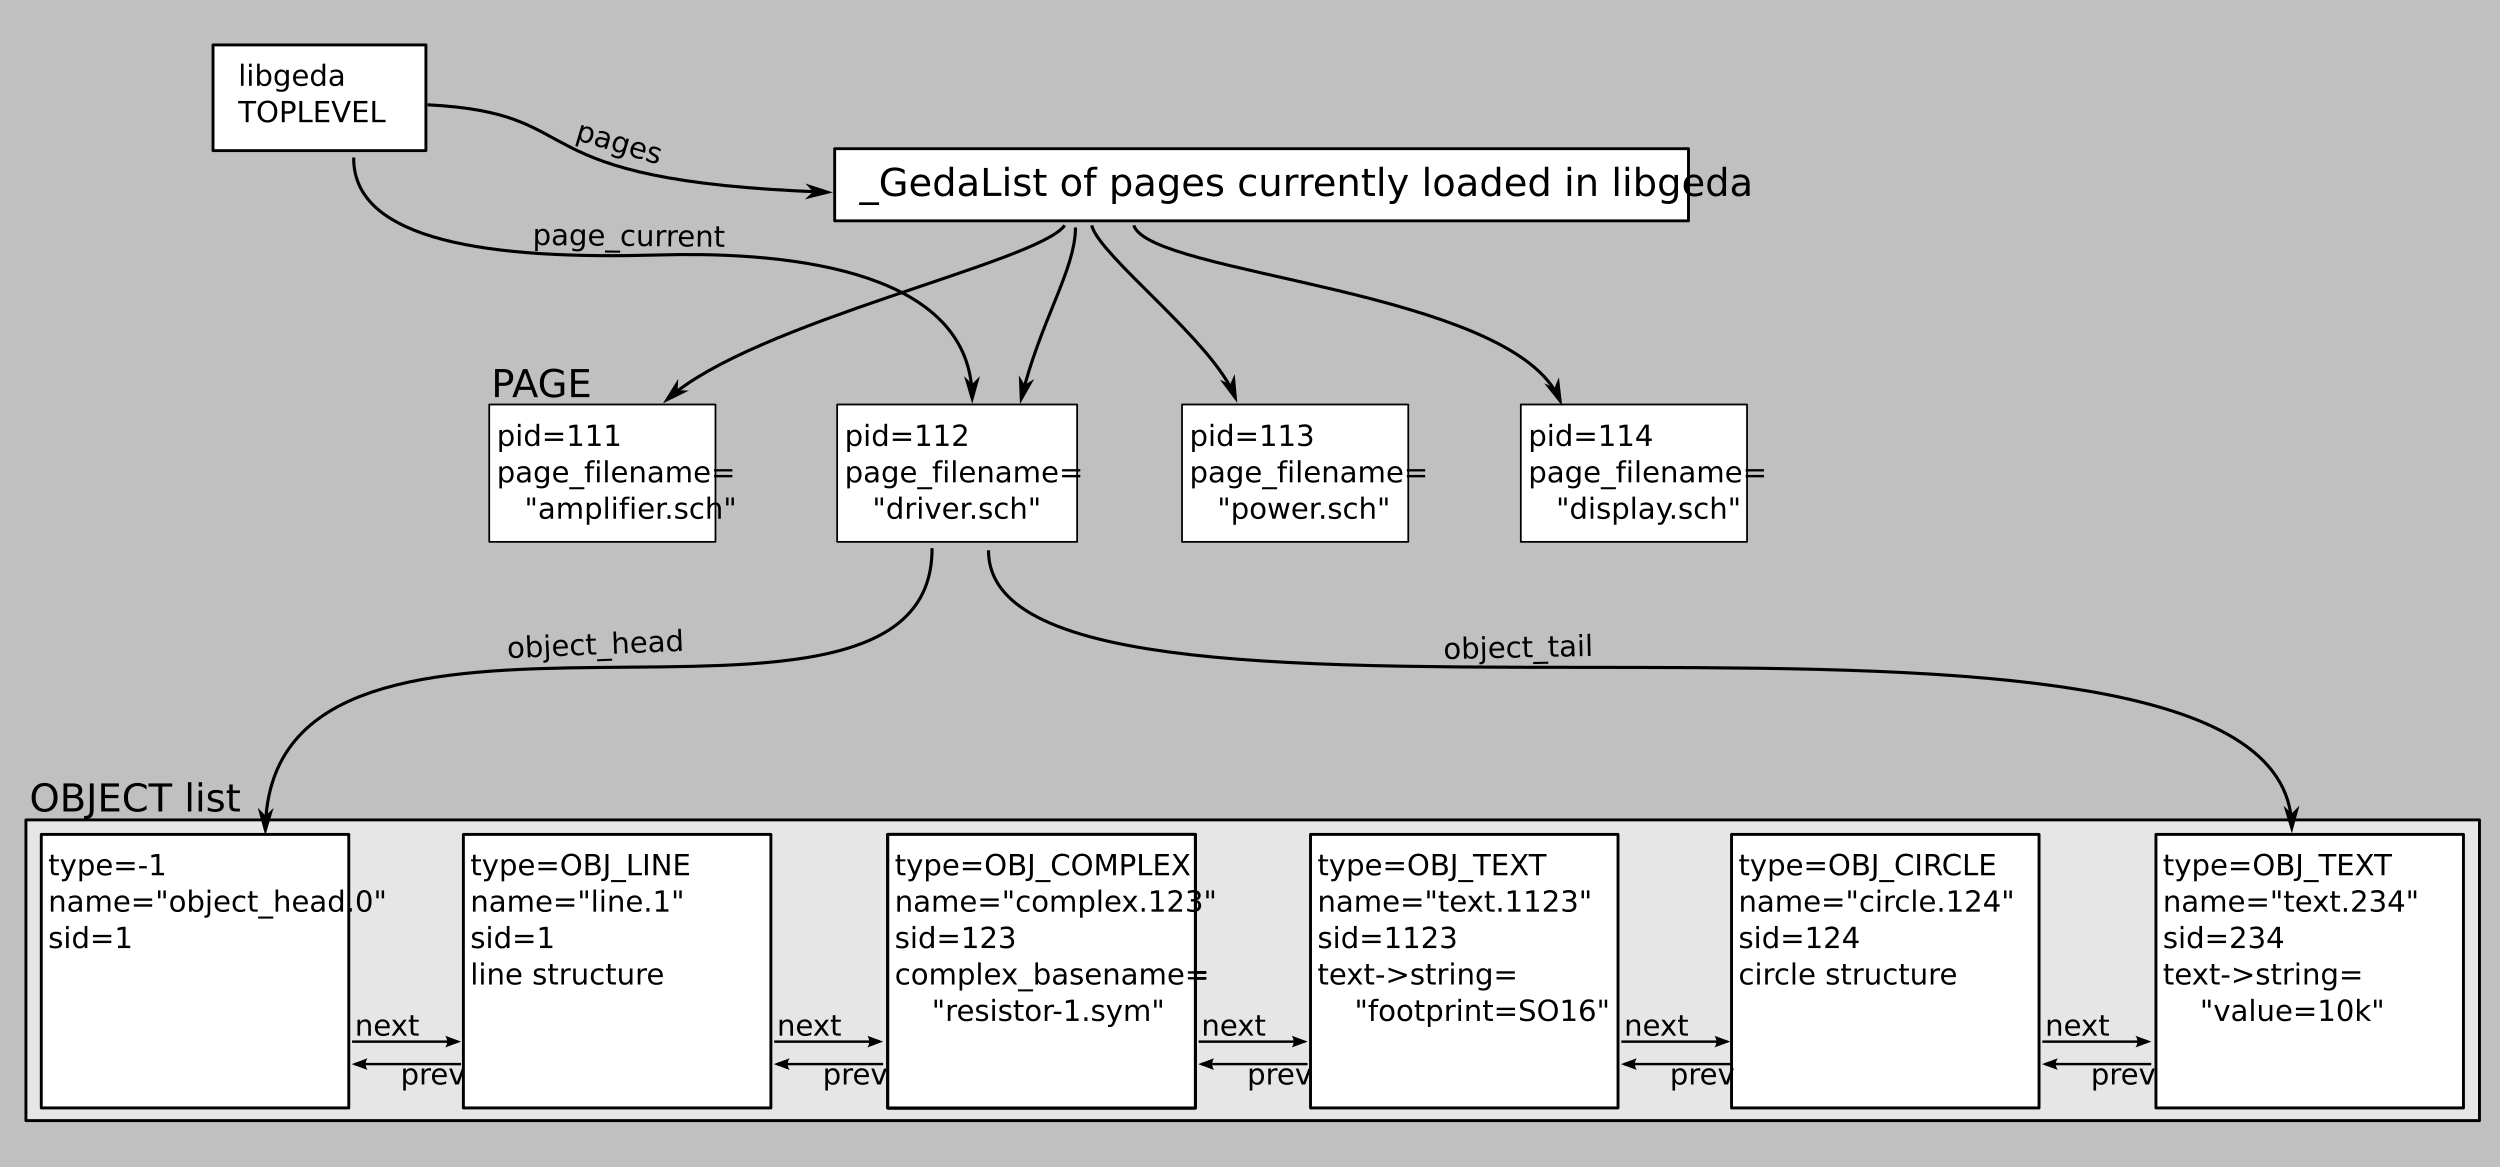
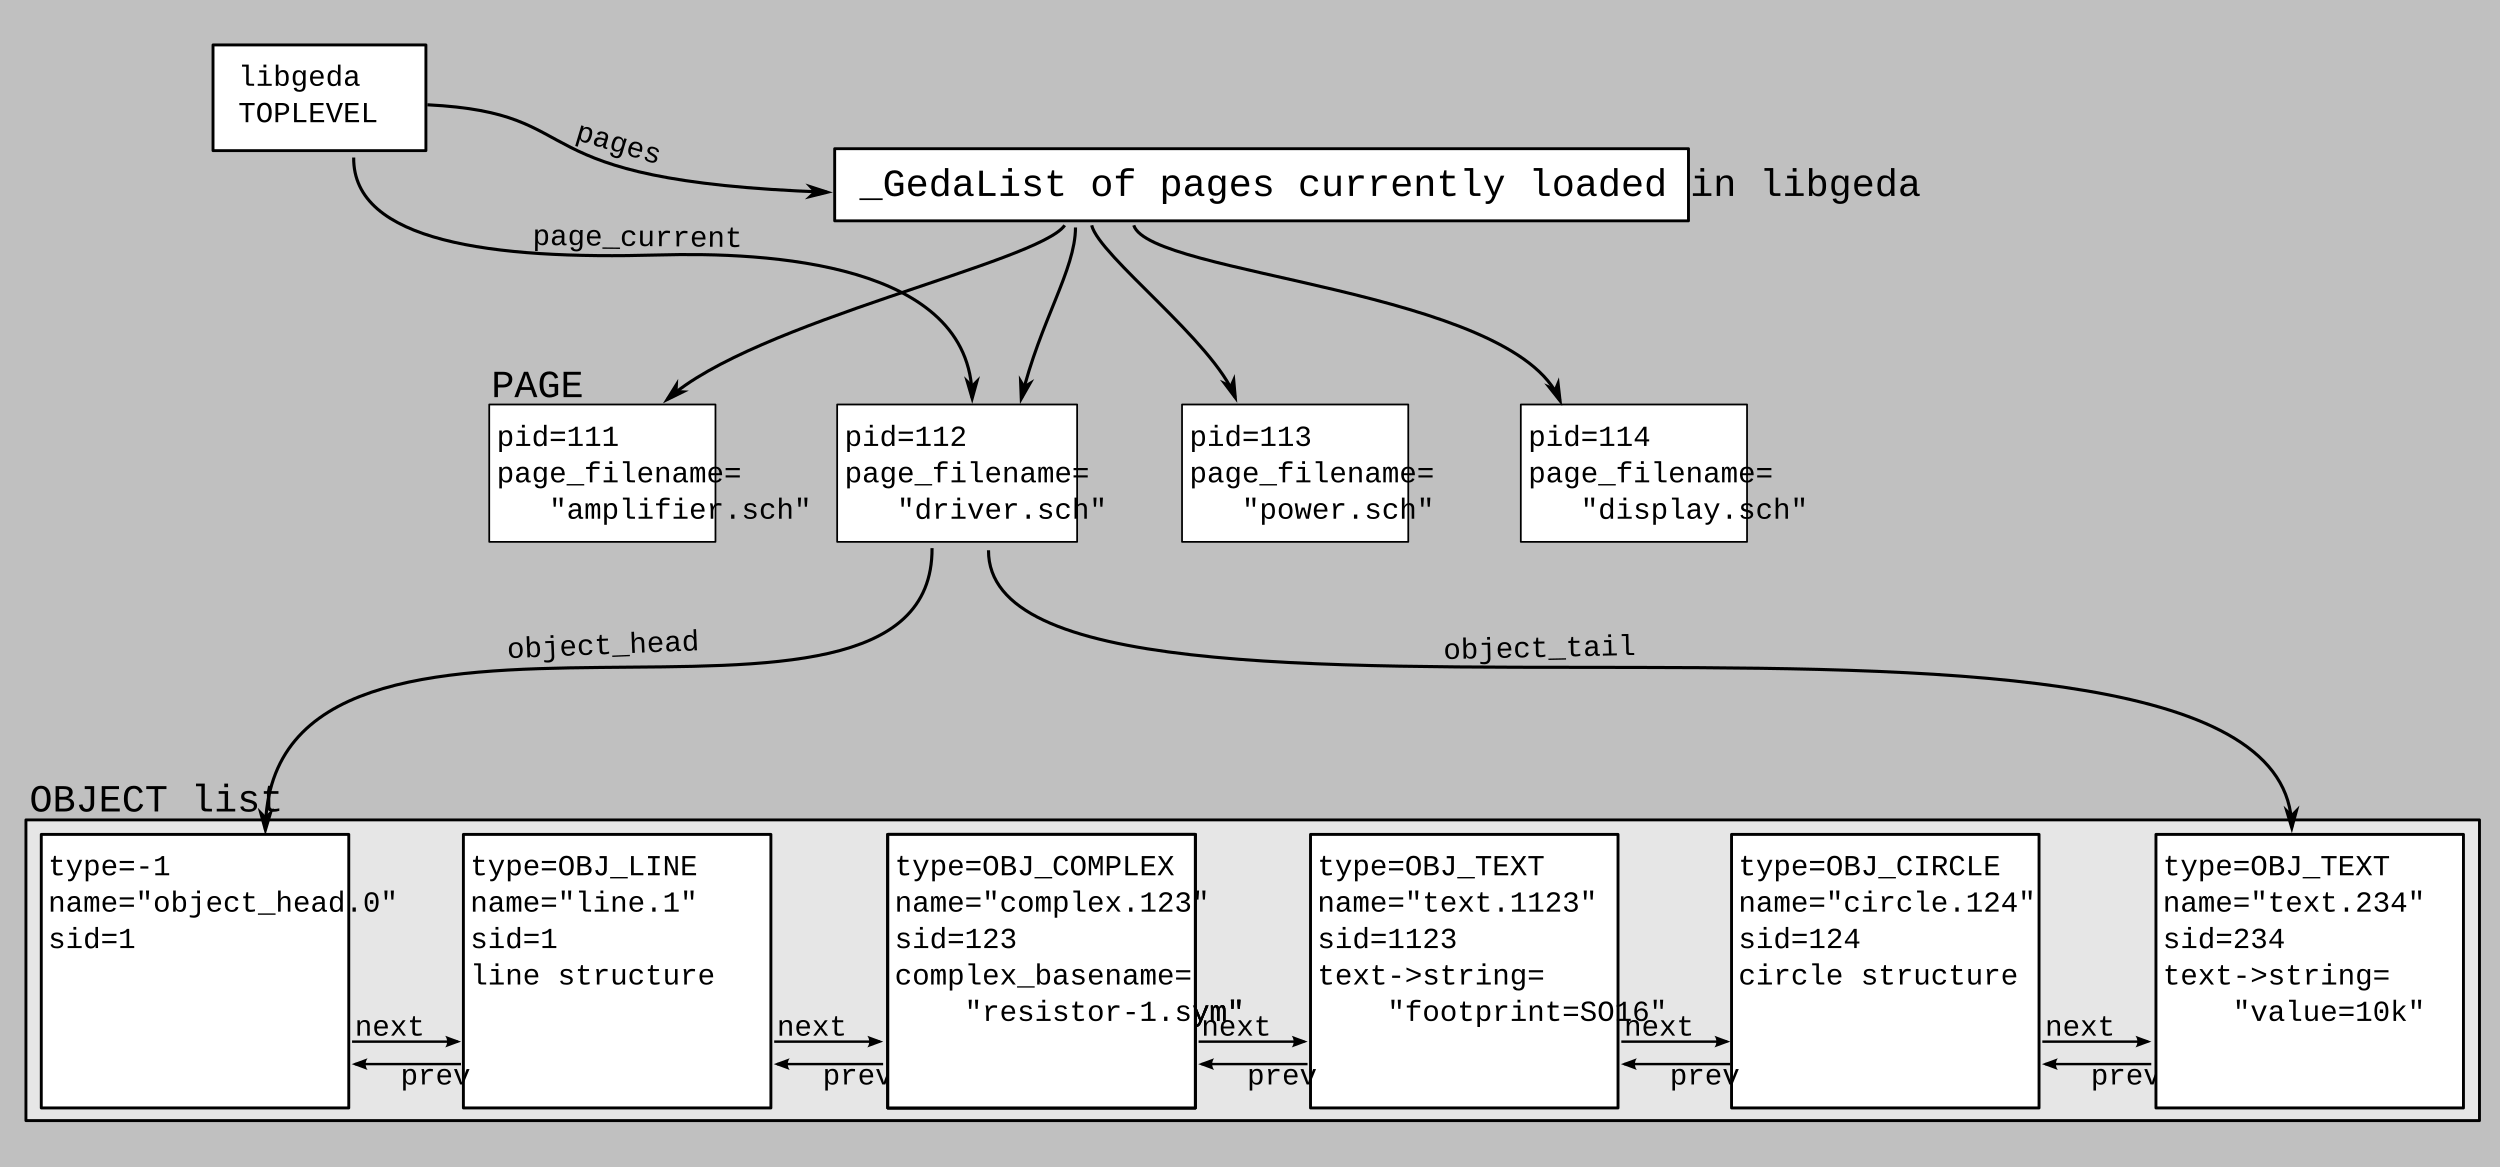
<svg xmlns="http://www.w3.org/2000/svg" width="600" height="280" id="svg2" version="1.0">
  <defs id="defs4">
    <marker orient="auto" refY="0" refX="0" id="Arrow2Mend" style="overflow:visible">
      <path id="path3537" style="font-size:12px;fill-rule:evenodd;stroke-width:0.625;stroke-linejoin:round" d="M 8.719,4.034 L -2.207,0.016 L 8.719,-4.002 C 6.973,-1.63 6.983,1.616 8.719,4.034 z" transform="scale(-0.6,-0.6)" />
    </marker>
    <marker orient="auto" refY="0" refX="0" id="Arrow1Mend" style="overflow:visible">
      <path id="path3406" d="M 0,0 L 5,-5 L -12.5,0 L 5,5 L 0,0 z" style="fill-rule:evenodd;stroke:#000000;stroke-width:1pt;marker-start:none" transform="matrix(-0.4,0,0,-0.4,-4,0)" />
    </marker>
  </defs>
  <g id="layer1">
    <rect style="opacity:1;fill:#c0c0c0;fill-opacity:1;fill-rule:nonzero;stroke:none;stroke-width:3;stroke-linecap:round;stroke-linejoin:round;stroke-miterlimit:4;stroke-dasharray:none;stroke-dashoffset:0;stroke-opacity:1" id="rect3363" width="613.86" height="290.611" x="-9.094" y="-5.593" />
-     <text xml:space="preserve" style="font-size:15.462px;font-style:normal;font-weight:normal;fill:#000000;fill-opacity:1;stroke:none;stroke-width:1px;stroke-linecap:butt;stroke-linejoin:miter;stroke-opacity:1;font-family:Bitstream Vera Sans" x="201.454" y="48.47" id="text3199">
+     <text xml:space="preserve" style="font-size:15.462px;font-style:normal;font-weight:normal;fill:#000000;fill-opacity:1;stroke:none;stroke-width:1px;stroke-linecap:butt;stroke-linejoin:miter;stroke-opacity:1;font-family:Courier New;-inkscape-font-specification:Courier New" x="201.454" y="48.47" id="text3199">
      <tspan x="201.454" y="48.47" id="tspan3209" />
    </text>
    <rect style="fill:#cccccc;fill-opacity:1;fill-rule:nonzero;stroke:none;stroke-width:1.289;stroke-linecap:round;stroke-linejoin:round;stroke-miterlimit:4;stroke-dasharray:none;stroke-dashoffset:0;stroke-opacity:1" id="rect2828" width="0" height="26" x="23.745" y="1139.932" transform="matrix(0,-1,1,0,0,0)" />
    <rect style="opacity:1;fill:#ffffff;fill-opacity:1;fill-rule:nonzero;stroke:#000000;stroke-width:0.698;stroke-linecap:round;stroke-linejoin:round;stroke-miterlimit:4;stroke-dasharray:none;stroke-dashoffset:0;stroke-opacity:1" id="rect2725" width="73.799" height="65.65" x="213.075" y="200.258" />
-     <text xml:space="preserve" style="font-size:6.992px;font-style:normal;font-weight:normal;fill:#000000;fill-opacity:1;stroke:none;stroke-width:1px;stroke-linecap:butt;stroke-linejoin:miter;stroke-opacity:1;font-family:Bitstream Vera Sans" x="214.731" y="210.063" id="text2713">
+     <text xml:space="preserve" style="font-size:6.992px;font-style:normal;font-weight:normal;fill:#000000;fill-opacity:1;stroke:none;stroke-width:1px;stroke-linecap:butt;stroke-linejoin:miter;stroke-opacity:1;font-family:Courier New;-inkscape-font-specification:Courier New" x="214.731" y="210.063" id="text2713">
      <tspan id="tspan2715" x="214.731" y="210.063">type=OBJ_COMPLEX</tspan>
      <tspan x="214.731" y="218.803" id="tspan2719">name="complex.1"</tspan>
      <tspan x="214.731" y="227.542" id="tspan2717">sid=123</tspan>
      <tspan x="214.731" y="236.282" id="tspan2721">complex_basename=</tspan>
      <tspan x="214.731" y="245.021" id="tspan2723">    "resistor-1.sym"</tspan>
    </text>
    <rect style="opacity:1;fill:#e6e6e6;fill-opacity:1;fill-rule:nonzero;stroke:#000000;stroke-width:0.698;stroke-linecap:round;stroke-linejoin:round;stroke-miterlimit:4;stroke-dasharray:none;stroke-dashoffset:0;stroke-opacity:1" id="rect4361" width="588.851" height="72.169" x="6.224" y="196.778" />
    <g id="g4305" transform="matrix(0.582634,0,0,0.582634,54.60833,36.90293)">
      <path id="path3505" d="M 225.175,365.734 L 268.774,365.734" style="fill:none;fill-opacity:0.75;fill-rule:evenodd;stroke:#000000;stroke-width:1px;stroke-linecap:butt;stroke-linejoin:miter;marker-end:url(#Arrow2Mend);stroke-opacity:1" />
-       <text id="text4291" y="363.269" x="226.323" style="font-size:12px;font-style:normal;font-weight:normal;fill:#000000;fill-opacity:1;stroke:none;stroke-width:1px;stroke-linecap:butt;stroke-linejoin:miter;stroke-opacity:1;font-family:Bitstream Vera Sans" xml:space="preserve">
+       <text id="text4291" y="363.269" x="226.323" style="font-size:12px;font-style:normal;font-weight:normal;fill:#000000;fill-opacity:1;stroke:none;stroke-width:1px;stroke-linecap:butt;stroke-linejoin:miter;stroke-opacity:1;font-family:Courier New;-inkscape-font-specification:Courier New" xml:space="preserve">
        <tspan y="363.269" x="226.323" id="tspan4293">next</tspan>
      </text>
-       <text id="text4295" y="383.386" x="245.154" style="font-size:12px;font-style:normal;font-weight:normal;fill:#000000;fill-opacity:1;stroke:none;stroke-width:1px;stroke-linecap:butt;stroke-linejoin:miter;stroke-opacity:1;font-family:Bitstream Vera Sans" xml:space="preserve">
+       <text id="text4295" y="383.386" x="245.154" style="font-size:12px;font-style:normal;font-weight:normal;fill:#000000;fill-opacity:1;stroke:none;stroke-width:1px;stroke-linecap:butt;stroke-linejoin:miter;stroke-opacity:1;font-family:Courier New;-inkscape-font-specification:Courier New" xml:space="preserve">
        <tspan y="383.386" x="245.154" id="tspan4297">prev</tspan>
      </text>
      <path id="path4299" d="M 270.051,374.983 L 226.329,374.983" style="fill:none;fill-opacity:0.75;fill-rule:evenodd;stroke:#000000;stroke-width:1px;stroke-linecap:butt;stroke-linejoin:miter;marker-end:url(#Arrow2Mend);stroke-opacity:1" />
    </g>
-     <text xml:space="preserve" style="font-size:6.992px;font-style:normal;font-weight:normal;fill:#000000;fill-opacity:1;stroke:none;stroke-width:1px;stroke-linecap:butt;stroke-linejoin:miter;stroke-opacity:1;font-family:Bitstream Vera Sans" x="141.668" y="-7.53" id="text4301" transform="matrix(0.9578939,0.2871225,-0.2871225,0.9578939,0,0)">
+     <text xml:space="preserve" style="font-size:6.992px;font-style:normal;font-weight:normal;fill:#000000;fill-opacity:1;stroke:none;stroke-width:1px;stroke-linecap:butt;stroke-linejoin:miter;stroke-opacity:1;font-family:Courier New;-inkscape-font-specification:Courier New" x="141.668" y="-7.53" id="text4301" transform="matrix(0.9578939,0.2871225,-0.2871225,0.9578939,0,0)">
      <tspan id="tspan4303" x="141.668" y="-7.53">pages</tspan>
    </text>
    <rect y="200.258" x="213.075" height="65.65" width="73.799" id="rect4319" style="opacity:1;fill:#ffffff;fill-opacity:1;fill-rule:nonzero;stroke:#000000;stroke-width:0.698;stroke-linecap:round;stroke-linejoin:round;stroke-miterlimit:4;stroke-dasharray:none;stroke-dashoffset:0;stroke-opacity:1" />
-     <text id="text4321" y="210.063" x="214.731" style="font-size:6.992px;font-style:normal;font-weight:normal;fill:#000000;fill-opacity:1;stroke:none;stroke-width:1px;stroke-linecap:butt;stroke-linejoin:miter;stroke-opacity:1;font-family:Bitstream Vera Sans" xml:space="preserve">
+     <text id="text4321" y="210.063" x="214.731" style="font-size:6.992px;font-style:normal;font-weight:normal;fill:#000000;fill-opacity:1;stroke:none;stroke-width:1px;stroke-linecap:butt;stroke-linejoin:miter;stroke-opacity:1;font-family:Courier New;-inkscape-font-specification:Courier New" xml:space="preserve">
      <tspan y="210.063" x="214.731" id="tspan4323">type=OBJ_COMPLEX</tspan>
      <tspan id="tspan4325" y="218.803" x="214.731">name="complex.1"</tspan>
      <tspan id="tspan4327" y="227.542" x="214.731">sid=123</tspan>
      <tspan id="tspan4329" y="236.282" x="214.731">complex_basename=</tspan>
      <tspan id="tspan4331" y="245.021" x="214.731">    "resistor-1.sym"</tspan>
    </text>
    <rect style="opacity:1;fill:#ffffff;fill-opacity:1;fill-rule:nonzero;stroke:#000000;stroke-width:0.698;stroke-linecap:round;stroke-linejoin:round;stroke-miterlimit:4;stroke-dasharray:none;stroke-dashoffset:0;stroke-opacity:1" id="rect4333" width="73.799" height="65.65" x="213.075" y="200.258" />
-     <text xml:space="preserve" style="font-size:6.992px;font-style:normal;font-weight:normal;fill:#000000;fill-opacity:1;stroke:none;stroke-width:1px;stroke-linecap:butt;stroke-linejoin:miter;stroke-opacity:1;font-family:Bitstream Vera Sans" x="214.731" y="210.063" id="text4335">
+     <text xml:space="preserve" style="font-size:6.992px;font-style:normal;font-weight:normal;fill:#000000;fill-opacity:1;stroke:none;stroke-width:1px;stroke-linecap:butt;stroke-linejoin:miter;stroke-opacity:1;font-family:Courier New;-inkscape-font-specification:Courier New" x="214.731" y="210.063" id="text4335">
      <tspan id="tspan4337" x="214.731" y="210.063">type=OBJ_COMPLEX</tspan>
      <tspan x="214.731" y="218.803" id="tspan4339">name="complex.1"</tspan>
      <tspan x="214.731" y="227.542" id="tspan4341">sid=123</tspan>
      <tspan x="214.731" y="236.282" id="tspan4343">complex_basename=</tspan>
      <tspan x="214.731" y="245.021" id="tspan4345">    "resistor-1.sym"</tspan>
    </text>
    <rect y="200.258" x="213.075" height="65.65" width="73.799" id="rect4347" style="opacity:1;fill:#ffffff;fill-opacity:1;fill-rule:nonzero;stroke:#000000;stroke-width:0.698;stroke-linecap:round;stroke-linejoin:round;stroke-miterlimit:4;stroke-dasharray:none;stroke-dashoffset:0;stroke-opacity:1" />
-     <text id="text4349" y="210.063" x="214.731" style="font-size:6.992px;font-style:normal;font-weight:normal;fill:#000000;fill-opacity:1;stroke:none;stroke-width:1px;stroke-linecap:butt;stroke-linejoin:miter;stroke-opacity:1;font-family:Bitstream Vera Sans" xml:space="preserve">
+     <text id="text4349" y="210.063" x="214.731" style="font-size:6.992px;font-style:normal;font-weight:normal;fill:#000000;fill-opacity:1;stroke:none;stroke-width:1px;stroke-linecap:butt;stroke-linejoin:miter;stroke-opacity:1;font-family:Courier New;-inkscape-font-specification:Courier New" xml:space="preserve">
      <tspan y="210.063" x="214.731" id="tspan4351">type=OBJ_COMPLEX</tspan>
      <tspan id="tspan4353" y="218.803" x="214.731">name="complex.123"</tspan>
      <tspan id="tspan4355" y="227.542" x="214.731">sid=123</tspan>
      <tspan id="tspan4357" y="236.282" x="214.731">complex_basename=</tspan>
      <tspan id="tspan4359" y="245.021" x="214.731">    "resistor-1.sym"</tspan>
    </text>
    <rect y="200.258" x="111.215" height="65.65" width="73.799" id="rect4375" style="opacity:1;fill:#ffffff;fill-opacity:1;fill-rule:nonzero;stroke:#000000;stroke-width:0.698;stroke-linecap:round;stroke-linejoin:round;stroke-miterlimit:4;stroke-dasharray:none;stroke-dashoffset:0;stroke-opacity:1" />
-     <text id="text4377" y="210.063" x="112.872" style="font-size:6.992px;font-style:normal;font-weight:normal;fill:#000000;fill-opacity:1;stroke:none;stroke-width:1px;stroke-linecap:butt;stroke-linejoin:miter;stroke-opacity:1;font-family:Bitstream Vera Sans" xml:space="preserve">
+     <text id="text4377" y="210.063" x="112.872" style="font-size:6.992px;font-style:normal;font-weight:normal;fill:#000000;fill-opacity:1;stroke:none;stroke-width:1px;stroke-linecap:butt;stroke-linejoin:miter;stroke-opacity:1;font-family:Courier New;-inkscape-font-specification:Courier New" xml:space="preserve">
      <tspan y="210.063" x="112.872" id="tspan4379">type=OBJ_LINE</tspan>
      <tspan id="tspan4381" y="218.803" x="112.872">name="line.1"</tspan>
      <tspan id="tspan4383" y="227.542" x="112.872">sid=1</tspan>
      <tspan id="tspan4387" y="236.282" x="112.872">line structure</tspan>
    </text>
    <rect style="opacity:1;fill:#ffffff;fill-opacity:1;fill-rule:nonzero;stroke:#000000;stroke-width:0.698;stroke-linecap:round;stroke-linejoin:round;stroke-miterlimit:4;stroke-dasharray:none;stroke-dashoffset:0;stroke-opacity:1" id="rect4389" width="73.799" height="65.65" x="415.57" y="200.258" />
-     <text xml:space="preserve" style="font-size:6.992px;font-style:normal;font-weight:normal;fill:#000000;fill-opacity:1;stroke:none;stroke-width:1px;stroke-linecap:butt;stroke-linejoin:miter;stroke-opacity:1;font-family:Bitstream Vera Sans" x="417.227" y="210.063" id="text4391">
+     <text xml:space="preserve" style="font-size:6.992px;font-style:normal;font-weight:normal;fill:#000000;fill-opacity:1;stroke:none;stroke-width:1px;stroke-linecap:butt;stroke-linejoin:miter;stroke-opacity:1;font-family:Courier New;-inkscape-font-specification:Courier New" x="417.227" y="210.063" id="text4391">
      <tspan id="tspan4393" x="417.227" y="210.063">type=OBJ_CIRCLE</tspan>
      <tspan x="417.227" y="218.803" id="tspan4395">name="circle.124"</tspan>
      <tspan x="417.227" y="227.542" id="tspan4397">sid=124</tspan>
      <tspan x="417.227" y="236.282" id="tspan4401">circle structure</tspan>
    </text>
    <rect y="200.258" x="314.526" height="65.65" width="73.799" id="rect4403" style="opacity:1;fill:#ffffff;fill-opacity:1;fill-rule:nonzero;stroke:#000000;stroke-width:0.698;stroke-linecap:round;stroke-linejoin:round;stroke-miterlimit:4;stroke-dasharray:none;stroke-dashoffset:0;stroke-opacity:1" />
-     <text id="text4405" y="210.063" x="316.182" style="font-size:6.992px;font-style:normal;font-weight:normal;fill:#000000;fill-opacity:1;stroke:none;stroke-width:1px;stroke-linecap:butt;stroke-linejoin:miter;stroke-opacity:1;font-family:Bitstream Vera Sans" xml:space="preserve">
+     <text id="text4405" y="210.063" x="316.182" style="font-size:6.992px;font-style:normal;font-weight:normal;fill:#000000;fill-opacity:1;stroke:none;stroke-width:1px;stroke-linecap:butt;stroke-linejoin:miter;stroke-opacity:1;font-family:Courier New;-inkscape-font-specification:Courier New" xml:space="preserve">
      <tspan y="210.063" x="316.182" id="tspan4407">type=OBJ_TEXT</tspan>
      <tspan id="tspan4409" y="218.803" x="316.182">name="text.1123"</tspan>
      <tspan id="tspan4411" y="227.542" x="316.182">sid=1123</tspan>
      <tspan id="tspan4413" y="236.282" x="316.182">text-&gt;string=</tspan>
      <tspan id="tspan4415" y="245.021" x="316.182">    "footprint=SO16"</tspan>
    </text>
    <g id="g4417" transform="matrix(0.582634,0,0,0.582634,257.919,36.90293)">
      <path style="fill:none;fill-opacity:0.75;fill-rule:evenodd;stroke:#000000;stroke-width:1px;stroke-linecap:butt;stroke-linejoin:miter;marker-end:url(#Arrow2Mend);stroke-opacity:1" d="M 225.175,365.734 L 268.774,365.734" id="path4419" />
-       <text xml:space="preserve" style="font-size:12px;font-style:normal;font-weight:normal;fill:#000000;fill-opacity:1;stroke:none;stroke-width:1px;stroke-linecap:butt;stroke-linejoin:miter;stroke-opacity:1;font-family:Bitstream Vera Sans" x="226.323" y="363.269" id="text4421">
+       <text xml:space="preserve" style="font-size:12px;font-style:normal;font-weight:normal;fill:#000000;fill-opacity:1;stroke:none;stroke-width:1px;stroke-linecap:butt;stroke-linejoin:miter;stroke-opacity:1;font-family:Courier New;-inkscape-font-specification:Courier New" x="226.323" y="363.269" id="text4421">
        <tspan id="tspan4423" x="226.323" y="363.269">next</tspan>
      </text>
-       <text xml:space="preserve" style="font-size:12px;font-style:normal;font-weight:normal;fill:#000000;fill-opacity:1;stroke:none;stroke-width:1px;stroke-linecap:butt;stroke-linejoin:miter;stroke-opacity:1;font-family:Bitstream Vera Sans" x="245.154" y="383.386" id="text4425">
+       <text xml:space="preserve" style="font-size:12px;font-style:normal;font-weight:normal;fill:#000000;fill-opacity:1;stroke:none;stroke-width:1px;stroke-linecap:butt;stroke-linejoin:miter;stroke-opacity:1;font-family:Courier New;-inkscape-font-specification:Courier New" x="245.154" y="383.386" id="text4425">
        <tspan id="tspan4427" x="245.154" y="383.386">prev</tspan>
      </text>
      <path style="fill:none;fill-opacity:0.75;fill-rule:evenodd;stroke:#000000;stroke-width:1px;stroke-linecap:butt;stroke-linejoin:miter;marker-end:url(#Arrow2Mend);stroke-opacity:1" d="M 270.051,374.983 L 226.329,374.983" id="path4429" />
    </g>
    <g transform="matrix(0.582634,0,0,0.582634,156.4674,36.90293)" id="g4431">
      <path style="fill:none;fill-opacity:0.75;fill-rule:evenodd;stroke:#000000;stroke-width:1px;stroke-linecap:butt;stroke-linejoin:miter;marker-end:url(#Arrow2Mend);stroke-opacity:1" d="M 225.175,365.734 L 268.774,365.734" id="path4433" />
-       <text xml:space="preserve" style="font-size:12px;font-style:normal;font-weight:normal;fill:#000000;fill-opacity:1;stroke:none;stroke-width:1px;stroke-linecap:butt;stroke-linejoin:miter;stroke-opacity:1;font-family:Bitstream Vera Sans" x="226.323" y="363.269" id="text4435">
+       <text xml:space="preserve" style="font-size:12px;font-style:normal;font-weight:normal;fill:#000000;fill-opacity:1;stroke:none;stroke-width:1px;stroke-linecap:butt;stroke-linejoin:miter;stroke-opacity:1;font-family:Courier New;-inkscape-font-specification:Courier New" x="226.323" y="363.269" id="text4435">
        <tspan id="tspan4437" x="226.323" y="363.269">next</tspan>
      </text>
-       <text xml:space="preserve" style="font-size:12px;font-style:normal;font-weight:normal;fill:#000000;fill-opacity:1;stroke:none;stroke-width:1px;stroke-linecap:butt;stroke-linejoin:miter;stroke-opacity:1;font-family:Bitstream Vera Sans" x="245.154" y="383.386" id="text4439">
+       <text xml:space="preserve" style="font-size:12px;font-style:normal;font-weight:normal;fill:#000000;fill-opacity:1;stroke:none;stroke-width:1px;stroke-linecap:butt;stroke-linejoin:miter;stroke-opacity:1;font-family:Courier New;-inkscape-font-specification:Courier New" x="245.154" y="383.386" id="text4439">
        <tspan id="tspan4441" x="245.154" y="383.386">prev</tspan>
      </text>
      <path style="fill:none;fill-opacity:0.75;fill-rule:evenodd;stroke:#000000;stroke-width:1px;stroke-linecap:butt;stroke-linejoin:miter;marker-end:url(#Arrow2Mend);stroke-opacity:1" d="M 270.051,374.983 L 226.329,374.983" id="path4443" />
    </g>
    <g transform="matrix(0.582634,0,0,0.582634,358.9632,36.90293)" id="g4461">
      <path style="fill:none;fill-opacity:0.75;fill-rule:evenodd;stroke:#000000;stroke-width:1px;stroke-linecap:butt;stroke-linejoin:miter;marker-end:url(#Arrow2Mend);stroke-opacity:1" d="M 225.175,365.734 L 268.774,365.734" id="path4463" />
-       <text xml:space="preserve" style="font-size:12px;font-style:normal;font-weight:normal;fill:#000000;fill-opacity:1;stroke:none;stroke-width:1px;stroke-linecap:butt;stroke-linejoin:miter;stroke-opacity:1;font-family:Bitstream Vera Sans" x="226.323" y="363.269" id="text4465">
+       <text xml:space="preserve" style="font-size:12px;font-style:normal;font-weight:normal;fill:#000000;fill-opacity:1;stroke:none;stroke-width:1px;stroke-linecap:butt;stroke-linejoin:miter;stroke-opacity:1;font-family:Courier New;-inkscape-font-specification:Courier New" x="226.323" y="363.269" id="text4465">
        <tspan id="tspan4467" x="226.323" y="363.269">next</tspan>
      </text>
-       <text xml:space="preserve" style="font-size:12px;font-style:normal;font-weight:normal;fill:#000000;fill-opacity:1;stroke:none;stroke-width:1px;stroke-linecap:butt;stroke-linejoin:miter;stroke-opacity:1;font-family:Bitstream Vera Sans" x="245.154" y="383.386" id="text4469">
+       <text xml:space="preserve" style="font-size:12px;font-style:normal;font-weight:normal;fill:#000000;fill-opacity:1;stroke:none;stroke-width:1px;stroke-linecap:butt;stroke-linejoin:miter;stroke-opacity:1;font-family:Courier New;-inkscape-font-specification:Courier New" x="245.154" y="383.386" id="text4469">
        <tspan id="tspan4471" x="245.154" y="383.386">prev</tspan>
      </text>
      <path style="fill:none;fill-opacity:0.75;fill-rule:evenodd;stroke:#000000;stroke-width:1px;stroke-linecap:butt;stroke-linejoin:miter;marker-end:url(#Arrow2Mend);stroke-opacity:1" d="M 270.051,374.983 L 226.329,374.983" id="path4473" />
    </g>
    <rect y="200.258" x="517.429" height="65.65" width="73.799" id="rect4475" style="opacity:1;fill:#ffffff;fill-opacity:1;fill-rule:nonzero;stroke:#000000;stroke-width:0.698;stroke-linecap:round;stroke-linejoin:round;stroke-miterlimit:4;stroke-dasharray:none;stroke-dashoffset:0;stroke-opacity:1" />
-     <text id="text4477" y="210.063" x="519.086" style="font-size:6.992px;font-style:normal;font-weight:normal;fill:#000000;fill-opacity:1;stroke:none;stroke-width:1px;stroke-linecap:butt;stroke-linejoin:miter;stroke-opacity:1;font-family:Bitstream Vera Sans" xml:space="preserve">
+     <text id="text4477" y="210.063" x="519.086" style="font-size:6.992px;font-style:normal;font-weight:normal;fill:#000000;fill-opacity:1;stroke:none;stroke-width:1px;stroke-linecap:butt;stroke-linejoin:miter;stroke-opacity:1;font-family:Courier New;-inkscape-font-specification:Courier New" xml:space="preserve">
      <tspan y="210.063" x="519.086" id="tspan4479">type=OBJ_TEXT</tspan>
      <tspan id="tspan4481" y="218.803" x="519.086">name="text.234"</tspan>
      <tspan id="tspan4483" y="227.542" x="519.086">sid=234</tspan>
      <tspan id="tspan4485" y="236.282" x="519.086">text-&gt;string=</tspan>
      <tspan id="tspan4487" y="245.021" x="519.086">    "value=10k"</tspan>
    </text>
-     <text xml:space="preserve" style="font-size:9.229px;font-style:normal;font-weight:normal;fill:#000000;fill-opacity:1;stroke:none;stroke-width:1px;stroke-linecap:butt;stroke-linejoin:miter;stroke-opacity:1;font-family:Bitstream Vera Sans" x="7.071" y="194.751" id="text4925">
+     <text xml:space="preserve" style="font-size:9.229px;font-style:normal;font-weight:normal;fill:#000000;fill-opacity:1;stroke:none;stroke-width:1px;stroke-linecap:butt;stroke-linejoin:miter;stroke-opacity:1;font-family:Courier New;-inkscape-font-specification:Courier New" x="7.071" y="194.751" id="text4925">
      <tspan id="tspan4927" x="7.071" y="194.751">OBJECT list</tspan>
    </text>
    <path style="fill:none;fill-opacity:0.75;fill-rule:evenodd;stroke:#000000;stroke-width:0.751;stroke-linecap:butt;stroke-linejoin:miter;marker-end:url(#Arrow1Mend);stroke-miterlimit:4;stroke-dasharray:none;stroke-dashoffset:0;stroke-opacity:1" d="M 102.566,25.147 C 143.556,27.214 121.34,43.361 198.427,46.128" id="path11087" />
    <rect style="opacity:1;fill:#ffffff;fill-opacity:1;fill-rule:nonzero;stroke:#000000;stroke-width:0.698;stroke-linecap:round;stroke-linejoin:round;stroke-miterlimit:4;stroke-dasharray:none;stroke-dashoffset:0;stroke-opacity:1" id="rect2507" width="73.799" height="65.65" x="9.907" y="200.258" />
-     <text xml:space="preserve" style="font-size:6.992px;font-style:normal;font-weight:normal;fill:#000000;fill-opacity:1;stroke:none;stroke-width:1px;stroke-linecap:butt;stroke-linejoin:miter;stroke-opacity:1;font-family:Bitstream Vera Sans" x="11.563" y="210.063" id="text2509">
+     <text xml:space="preserve" style="font-size:6.992px;font-style:normal;font-weight:normal;fill:#000000;fill-opacity:1;stroke:none;stroke-width:1px;stroke-linecap:butt;stroke-linejoin:miter;stroke-opacity:1;font-family:Courier New;-inkscape-font-specification:Courier New" x="11.563" y="210.063" id="text2509">
      <tspan id="tspan2511" x="11.563" y="210.063">type=-1</tspan>
      <tspan x="11.563" y="218.803" id="tspan2513">name="object_head.0"</tspan>
      <tspan x="11.563" y="227.542" id="tspan2515">sid=1</tspan>
      <tspan x="11.563" y="236.282" id="tspan2517" />
    </text>
    <g transform="matrix(0.582634,0,0,0.582634,-46.7002,36.90293)" id="g2519">
      <path style="fill:none;fill-opacity:0.75;fill-rule:evenodd;stroke:#000000;stroke-width:1px;stroke-linecap:butt;stroke-linejoin:miter;marker-end:url(#Arrow2Mend);stroke-opacity:1" d="M 225.175,365.734 L 268.774,365.734" id="path2521" />
-       <text xml:space="preserve" style="font-size:12px;font-style:normal;font-weight:normal;fill:#000000;fill-opacity:1;stroke:none;stroke-width:1px;stroke-linecap:butt;stroke-linejoin:miter;stroke-opacity:1;font-family:Bitstream Vera Sans" x="226.323" y="363.269" id="text2523">
+       <text xml:space="preserve" style="font-size:12px;font-style:normal;font-weight:normal;fill:#000000;fill-opacity:1;stroke:none;stroke-width:1px;stroke-linecap:butt;stroke-linejoin:miter;stroke-opacity:1;font-family:Courier New;-inkscape-font-specification:Courier New" x="226.323" y="363.269" id="text2523">
        <tspan id="tspan2525" x="226.323" y="363.269">next</tspan>
      </text>
-       <text xml:space="preserve" style="font-size:12px;font-style:normal;font-weight:normal;fill:#000000;fill-opacity:1;stroke:none;stroke-width:1px;stroke-linecap:butt;stroke-linejoin:miter;stroke-opacity:1;font-family:Bitstream Vera Sans" x="245.154" y="383.386" id="text2527">
+       <text xml:space="preserve" style="font-size:12px;font-style:normal;font-weight:normal;fill:#000000;fill-opacity:1;stroke:none;stroke-width:1px;stroke-linecap:butt;stroke-linejoin:miter;stroke-opacity:1;font-family:Courier New;-inkscape-font-specification:Courier New" x="245.154" y="383.386" id="text2527">
        <tspan id="tspan2529" x="245.154" y="383.386">prev</tspan>
      </text>
      <path style="fill:none;fill-opacity:0.75;fill-rule:evenodd;stroke:#000000;stroke-width:1px;stroke-linecap:butt;stroke-linejoin:miter;marker-end:url(#Arrow2Mend);stroke-opacity:1" d="M 270.051,374.983 L 226.329,374.983" id="path2531" />
    </g>
    <rect style="opacity:1;fill:#ffffff;fill-opacity:1;fill-rule:nonzero;stroke:#000000;stroke-width:0.698;stroke-linecap:round;stroke-linejoin:round;stroke-miterlimit:4;stroke-dasharray:none;stroke-dashoffset:0;stroke-opacity:1" id="rect2812" width="51.092" height="25.364" x="51.125" y="10.786" />
-     <text xml:space="preserve" style="font-size:6.992px;font-style:normal;font-weight:normal;fill:#000000;fill-opacity:1;stroke:none;stroke-width:1px;stroke-linecap:butt;stroke-linejoin:miter;stroke-opacity:1;font-family:Bitstream Vera Sans" x="57.176" y="20.591" id="text2814">
+     <text xml:space="preserve" style="font-size:6.992px;font-style:normal;font-weight:normal;fill:#000000;fill-opacity:1;stroke:none;stroke-width:1px;stroke-linecap:butt;stroke-linejoin:miter;stroke-opacity:1;font-family:Courier New;-inkscape-font-specification:Courier New" x="57.176" y="20.591" id="text2814">
      <tspan x="57.176" y="20.591" id="tspan2822">libgeda</tspan>
      <tspan x="57.176" y="29.33" id="tspan2865">TOPLEVEL</tspan>
    </text>
-     <text transform="matrix(0.9997684,-2.1520492e-2,2.1520492e-2,0.9997684,0,0)" id="text2840" y="165.602" x="342.966" style="font-size:6.992px;font-style:normal;font-weight:normal;fill:#000000;fill-opacity:1;stroke:none;stroke-width:1px;stroke-linecap:butt;stroke-linejoin:miter;stroke-opacity:1;font-family:Bitstream Vera Sans" xml:space="preserve">
+     <text transform="matrix(0.9997684,-2.1520492e-2,2.1520492e-2,0.9997684,0,0)" id="text2840" y="165.602" x="342.966" style="font-size:6.992px;font-style:normal;font-weight:normal;fill:#000000;fill-opacity:1;stroke:none;stroke-width:1px;stroke-linecap:butt;stroke-linejoin:miter;stroke-opacity:1;font-family:Courier New;-inkscape-font-specification:Courier New" xml:space="preserve">
      <tspan y="165.602" x="342.966" id="tspan2842">object_tail</tspan>
    </text>
-     <text xml:space="preserve" style="font-size:6.992px;font-style:normal;font-weight:normal;fill:#000000;fill-opacity:1;stroke:none;stroke-width:1px;stroke-linecap:butt;stroke-linejoin:miter;stroke-opacity:1;font-family:Bitstream Vera Sans" x="115.061" y="162.925" id="text2844" transform="matrix(0.9991245,-4.1834806e-2,4.1834806e-2,0.9991245,0,0)">
+     <text xml:space="preserve" style="font-size:6.992px;font-style:normal;font-weight:normal;fill:#000000;fill-opacity:1;stroke:none;stroke-width:1px;stroke-linecap:butt;stroke-linejoin:miter;stroke-opacity:1;font-family:Courier New;-inkscape-font-specification:Courier New" x="115.061" y="162.925" id="text2844" transform="matrix(0.9991245,-4.1834806e-2,4.1834806e-2,0.9991245,0,0)">
      <tspan id="tspan2846" x="115.061" y="162.925">object_head</tspan>
    </text>
-     <text transform="matrix(0.9999492,1.0076697e-2,-1.0076697e-2,0.9999492,0,0)" id="text2848" y="57.494" x="128.396" style="font-size:6.992px;font-style:normal;font-weight:normal;fill:#000000;fill-opacity:1;stroke:none;stroke-width:1px;stroke-linecap:butt;stroke-linejoin:miter;stroke-opacity:1;font-family:Bitstream Vera Sans" xml:space="preserve">
+     <text transform="matrix(0.9999492,1.0076697e-2,-1.0076697e-2,0.9999492,0,0)" id="text2848" y="57.494" x="128.396" style="font-size:6.992px;font-style:normal;font-weight:normal;fill:#000000;fill-opacity:1;stroke:none;stroke-width:1px;stroke-linecap:butt;stroke-linejoin:miter;stroke-opacity:1;font-family:Courier New;-inkscape-font-specification:Courier New" xml:space="preserve">
      <tspan y="57.494" x="128.396" id="tspan2850">page_current</tspan>
    </text>
    <rect y="35.69" x="200.323" height="17.307" width="204.912" id="rect2867" style="opacity:1;fill:#ffffff;fill-opacity:1;fill-rule:nonzero;stroke:#000000;stroke-width:0.698;stroke-linecap:round;stroke-linejoin:round;stroke-miterlimit:4;stroke-dasharray:none;stroke-dashoffset:0;stroke-opacity:1" />
-     <text id="text2869" y="47.03" x="206.277" style="font-size:9.229px;font-style:normal;font-weight:normal;fill:#000000;fill-opacity:1;stroke:none;stroke-width:1px;stroke-linecap:butt;stroke-linejoin:miter;stroke-opacity:1;font-family:Bitstream Vera Sans" xml:space="preserve">
+     <text id="text2869" y="47.03" x="206.277" style="font-size:9.229px;font-style:normal;font-weight:normal;fill:#000000;fill-opacity:1;stroke:none;stroke-width:1px;stroke-linecap:butt;stroke-linejoin:miter;stroke-opacity:1;font-family:Courier New;-inkscape-font-specification:Courier New" xml:space="preserve">
      <tspan y="47.03" x="206.277" id="tspan2871">_GedaList of pages currently loaded in libgeda</tspan>
    </text>
    <rect y="97.081" x="117.416" height="32.963" width="54.296" id="rect2873" style="opacity:1;fill:#ffffff;fill-opacity:1;fill-rule:nonzero;stroke:#000000;stroke-width:0.424;stroke-linecap:round;stroke-linejoin:round;stroke-miterlimit:4;stroke-dasharray:none;stroke-dashoffset:0;stroke-opacity:1" />
-     <text id="text2875" y="107.023" x="119.209" style="font-size:6.992px;font-style:normal;font-weight:normal;fill:#000000;fill-opacity:1;stroke:none;stroke-width:1px;stroke-linecap:butt;stroke-linejoin:miter;stroke-opacity:1;font-family:Bitstream Vera Sans" xml:space="preserve">
+     <text id="text2875" y="107.023" x="119.209" style="font-size:6.992px;font-style:normal;font-weight:normal;fill:#000000;fill-opacity:1;stroke:none;stroke-width:1px;stroke-linecap:butt;stroke-linejoin:miter;stroke-opacity:1;font-family:Courier New;-inkscape-font-specification:Courier New" xml:space="preserve">
      <tspan y="107.023" x="119.209" id="tspan2877">pid=111</tspan>
      <tspan id="tspan2879" y="115.762" x="119.209">page_filename=</tspan>
      <tspan y="124.502" x="119.209" id="tspan2885">   "amplifier.sch"</tspan>
      <tspan id="tspan2881" y="133.241" x="119.209" />
      <tspan id="tspan2883" y="141.981" x="119.209" />
    </text>
-     <text xml:space="preserve" style="font-size:12px;font-style:normal;font-weight:normal;fill:#000000;fill-opacity:1;stroke:none;stroke-width:1px;stroke-linecap:butt;stroke-linejoin:miter;stroke-opacity:1;font-family:Bitstream Vera Sans" x="63.287" y="86.364" id="text2887">
+     <text xml:space="preserve" style="font-size:12px;font-style:normal;font-weight:normal;fill:#000000;fill-opacity:1;stroke:none;stroke-width:1px;stroke-linecap:butt;stroke-linejoin:miter;stroke-opacity:1;font-family:Courier New;-inkscape-font-specification:Courier New" x="63.287" y="86.364" id="text2887">
      <tspan id="tspan2889" x="63.287" y="86.364" />
    </text>
    <path id="path2907" d="M 223.691,131.551 C 224.024,190.59 64.561,126.368 63.699,199.057" style="fill:none;fill-opacity:0.75;fill-rule:evenodd;stroke:#000000;stroke-width:0.751;stroke-linecap:butt;stroke-linejoin:miter;marker-end:url(#Arrow1Mend);stroke-miterlimit:4;stroke-dasharray:none;stroke-dashoffset:0;stroke-opacity:1" />
    <path style="fill:none;fill-opacity:0.75;fill-rule:evenodd;stroke:#000000;stroke-width:0.751;stroke-linecap:butt;stroke-linejoin:miter;marker-end:url(#Arrow1Mend);stroke-miterlimit:4;stroke-dasharray:none;stroke-dashoffset:0;stroke-opacity:1" d="M 255.53,54.075 C 249.273,62.991 180.785,77.211 160.195,95.816" id="path2909" />
    <path id="path2911" d="M 84.884,37.804 C 84.661,58.001 117.931,62.338 157.998,61.194 C 184.279,60.444 233.107,63.009 233.323,95.469" style="fill:none;fill-opacity:0.75;fill-rule:evenodd;stroke:#000000;stroke-width:0.751;stroke-linecap:butt;stroke-linejoin:miter;marker-end:url(#Arrow1Mend);stroke-miterlimit:4;stroke-dasharray:none;stroke-dashoffset:0;stroke-opacity:1" />
    <rect style="opacity:1;fill:#ffffff;fill-opacity:1;fill-rule:nonzero;stroke:#000000;stroke-width:0.424;stroke-linecap:round;stroke-linejoin:round;stroke-miterlimit:4;stroke-dasharray:none;stroke-dashoffset:0;stroke-opacity:1" id="rect2913" width="57.592" height="32.963" x="200.918" y="97.081" />
-     <text xml:space="preserve" style="font-size:6.992px;font-style:normal;font-weight:normal;fill:#000000;fill-opacity:1;stroke:none;stroke-width:1px;stroke-linecap:butt;stroke-linejoin:miter;stroke-opacity:1;font-family:Bitstream Vera Sans" x="202.712" y="107.023" id="text2915">
+     <text xml:space="preserve" style="font-size:6.992px;font-style:normal;font-weight:normal;fill:#000000;fill-opacity:1;stroke:none;stroke-width:1px;stroke-linecap:butt;stroke-linejoin:miter;stroke-opacity:1;font-family:Courier New;-inkscape-font-specification:Courier New" x="202.712" y="107.023" id="text2915">
      <tspan id="tspan2917" x="202.712" y="107.023">pid=112</tspan>
      <tspan x="202.712" y="115.762" id="tspan2919">page_filename=</tspan>
      <tspan id="tspan2921" x="202.712" y="124.502">   "driver.sch"</tspan>
      <tspan x="202.712" y="133.241" id="tspan2923" />
      <tspan x="202.712" y="141.981" id="tspan2925" />
    </text>
    <rect y="97.081" x="283.688" height="32.963" width="54.296" id="rect2927" style="opacity:1;fill:#ffffff;fill-opacity:1;fill-rule:nonzero;stroke:#000000;stroke-width:0.424;stroke-linecap:round;stroke-linejoin:round;stroke-miterlimit:4;stroke-dasharray:none;stroke-dashoffset:0;stroke-opacity:1" />
-     <text id="text2929" y="107.023" x="285.481" style="font-size:6.992px;font-style:normal;font-weight:normal;fill:#000000;fill-opacity:1;stroke:none;stroke-width:1px;stroke-linecap:butt;stroke-linejoin:miter;stroke-opacity:1;font-family:Bitstream Vera Sans" xml:space="preserve">
+     <text id="text2929" y="107.023" x="285.481" style="font-size:6.992px;font-style:normal;font-weight:normal;fill:#000000;fill-opacity:1;stroke:none;stroke-width:1px;stroke-linecap:butt;stroke-linejoin:miter;stroke-opacity:1;font-family:Courier New;-inkscape-font-specification:Courier New" xml:space="preserve">
      <tspan y="107.023" x="285.481" id="tspan2931">pid=113</tspan>
      <tspan id="tspan2933" y="115.762" x="285.481">page_filename=</tspan>
      <tspan y="124.502" x="285.481" id="tspan2935">   "power.sch"</tspan>
      <tspan id="tspan2937" y="133.241" x="285.481" />
      <tspan id="tspan2939" y="141.981" x="285.481" />
    </text>
    <rect style="opacity:1;fill:#ffffff;fill-opacity:1;fill-rule:nonzero;stroke:#000000;stroke-width:0.424;stroke-linecap:round;stroke-linejoin:round;stroke-miterlimit:4;stroke-dasharray:none;stroke-dashoffset:0;stroke-opacity:1" id="rect2941" width="54.296" height="32.963" x="364.993" y="97.081" />
-     <text xml:space="preserve" style="font-size:6.992px;font-style:normal;font-weight:normal;fill:#000000;fill-opacity:1;stroke:none;stroke-width:1px;stroke-linecap:butt;stroke-linejoin:miter;stroke-opacity:1;font-family:Bitstream Vera Sans" x="366.786" y="107.023" id="text2943">
+     <text xml:space="preserve" style="font-size:6.992px;font-style:normal;font-weight:normal;fill:#000000;fill-opacity:1;stroke:none;stroke-width:1px;stroke-linecap:butt;stroke-linejoin:miter;stroke-opacity:1;font-family:Courier New;-inkscape-font-specification:Courier New" x="366.786" y="107.023" id="text2943">
      <tspan id="tspan2945" x="366.786" y="107.023">pid=114</tspan>
      <tspan x="366.786" y="115.762" id="tspan2947">page_filename=</tspan>
      <tspan id="tspan2949" x="366.786" y="124.502">   "display.sch"</tspan>
      <tspan x="366.786" y="133.241" id="tspan2951" />
      <tspan x="366.786" y="141.981" id="tspan2953" />
    </text>
    <path id="path2955" d="M 258.12,54.593 C 258.078,64.804 249.671,76.952 245.137,95.557" style="fill:none;fill-opacity:0.75;fill-rule:evenodd;stroke:#000000;stroke-width:0.751;stroke-linecap:butt;stroke-linejoin:miter;marker-end:url(#Arrow1Mend);stroke-miterlimit:4;stroke-dasharray:none;stroke-dashoffset:0;stroke-opacity:1" />
    <path style="fill:none;fill-opacity:0.75;fill-rule:evenodd;stroke:#000000;stroke-width:0.751;stroke-linecap:butt;stroke-linejoin:miter;marker-end:url(#Arrow1Mend);stroke-miterlimit:4;stroke-dasharray:none;stroke-dashoffset:0;stroke-opacity:1" d="M 262.005,54.075 C 263.776,61.437 291.365,82.132 296.413,95.298" id="path2957" />
    <path id="path2959" d="M 272.105,54.075 C 275.947,66.099 363.358,69.442 374.363,96.075" style="fill:none;fill-opacity:0.75;fill-rule:evenodd;stroke:#000000;stroke-width:0.751;stroke-linecap:butt;stroke-linejoin:miter;marker-end:url(#Arrow1Mend);stroke-miterlimit:4;stroke-dasharray:none;stroke-dashoffset:0;stroke-opacity:1" />
-     <text id="text2961" y="95.307" x="117.91" style="font-size:9.229px;font-style:normal;font-weight:normal;fill:#000000;fill-opacity:1;stroke:none;stroke-width:1px;stroke-linecap:butt;stroke-linejoin:miter;stroke-opacity:1;font-family:Bitstream Vera Sans" xml:space="preserve">
+     <text id="text2961" y="95.307" x="117.91" style="font-size:9.229px;font-style:normal;font-weight:normal;fill:#000000;fill-opacity:1;stroke:none;stroke-width:1px;stroke-linecap:butt;stroke-linejoin:miter;stroke-opacity:1;font-family:Courier New;-inkscape-font-specification:Courier New" xml:space="preserve">
      <tspan y="95.307" x="117.91" id="tspan2963">PAGE</tspan>
    </text>
    <path style="fill:none;fill-opacity:0.75;fill-rule:evenodd;stroke:#000000;stroke-width:0.751;stroke-linecap:butt;stroke-linejoin:miter;marker-end:url(#Arrow1Mend);stroke-miterlimit:4;stroke-dasharray:none;stroke-dashoffset:0;stroke-opacity:1" d="M 237.243,132.069 C 236.911,191.108 549.165,125.85 550.028,198.539" id="path2965" />
  </g>
</svg>
